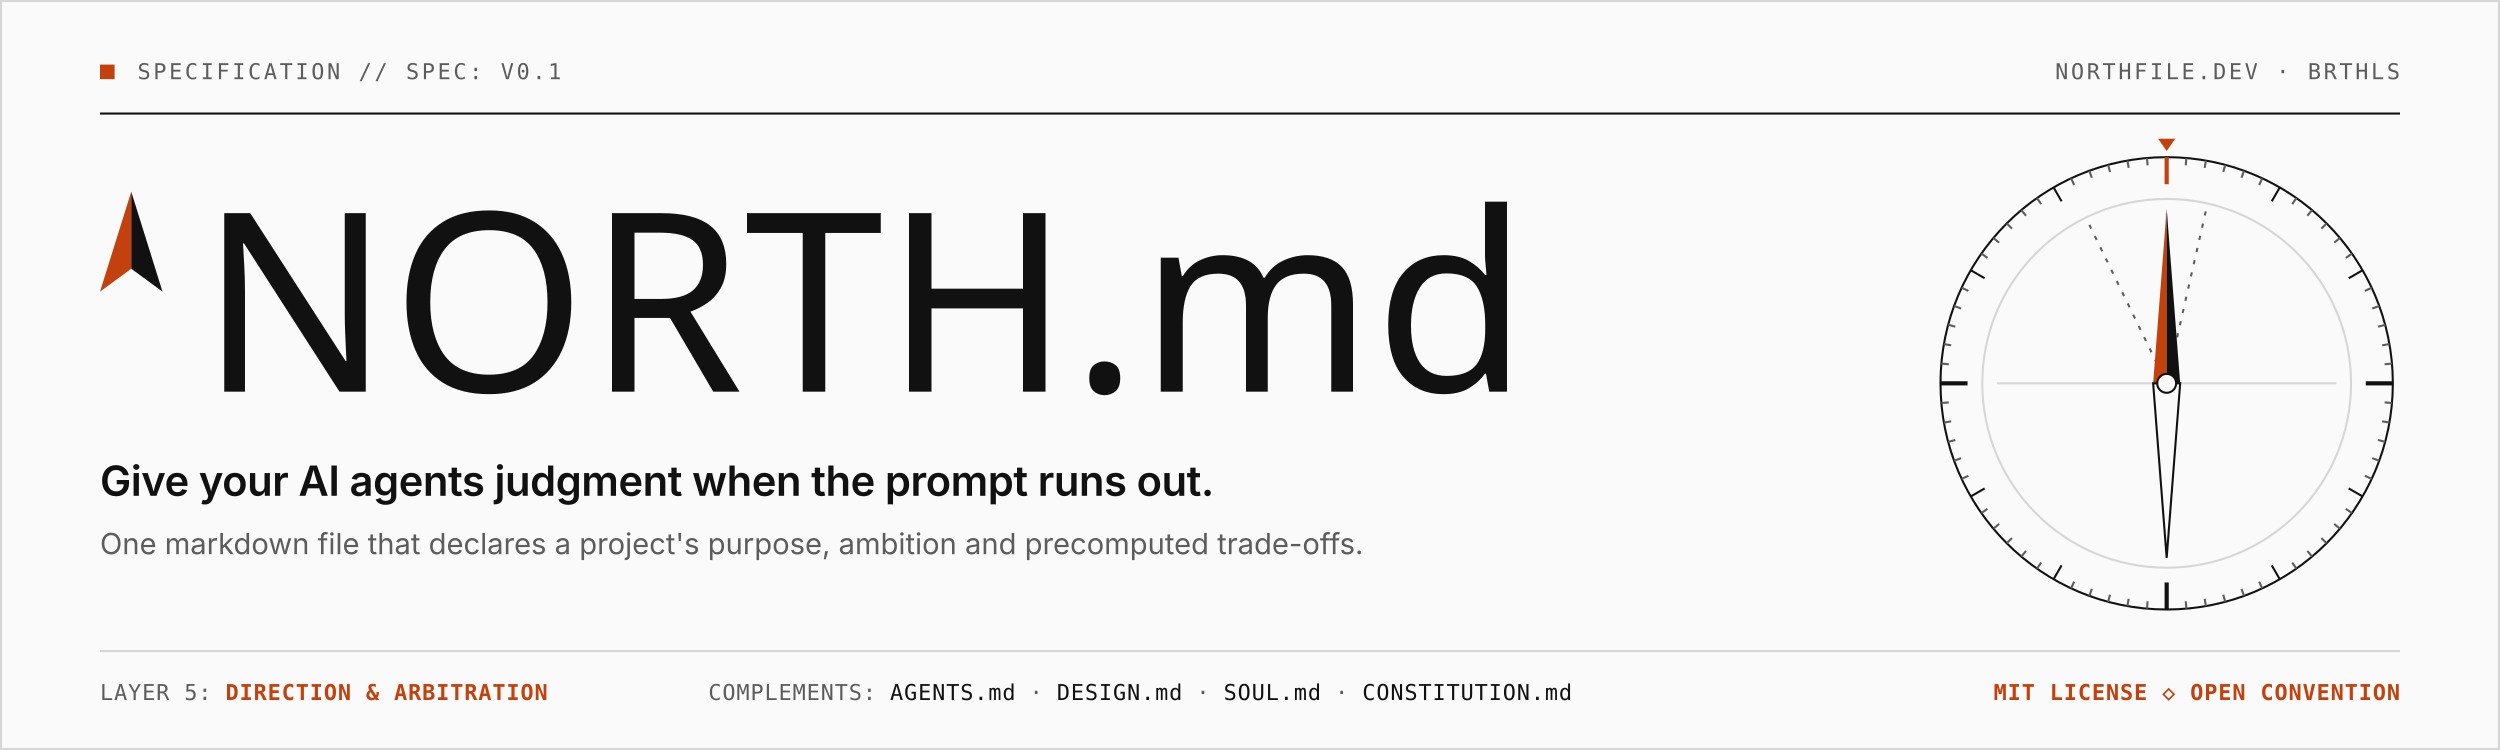
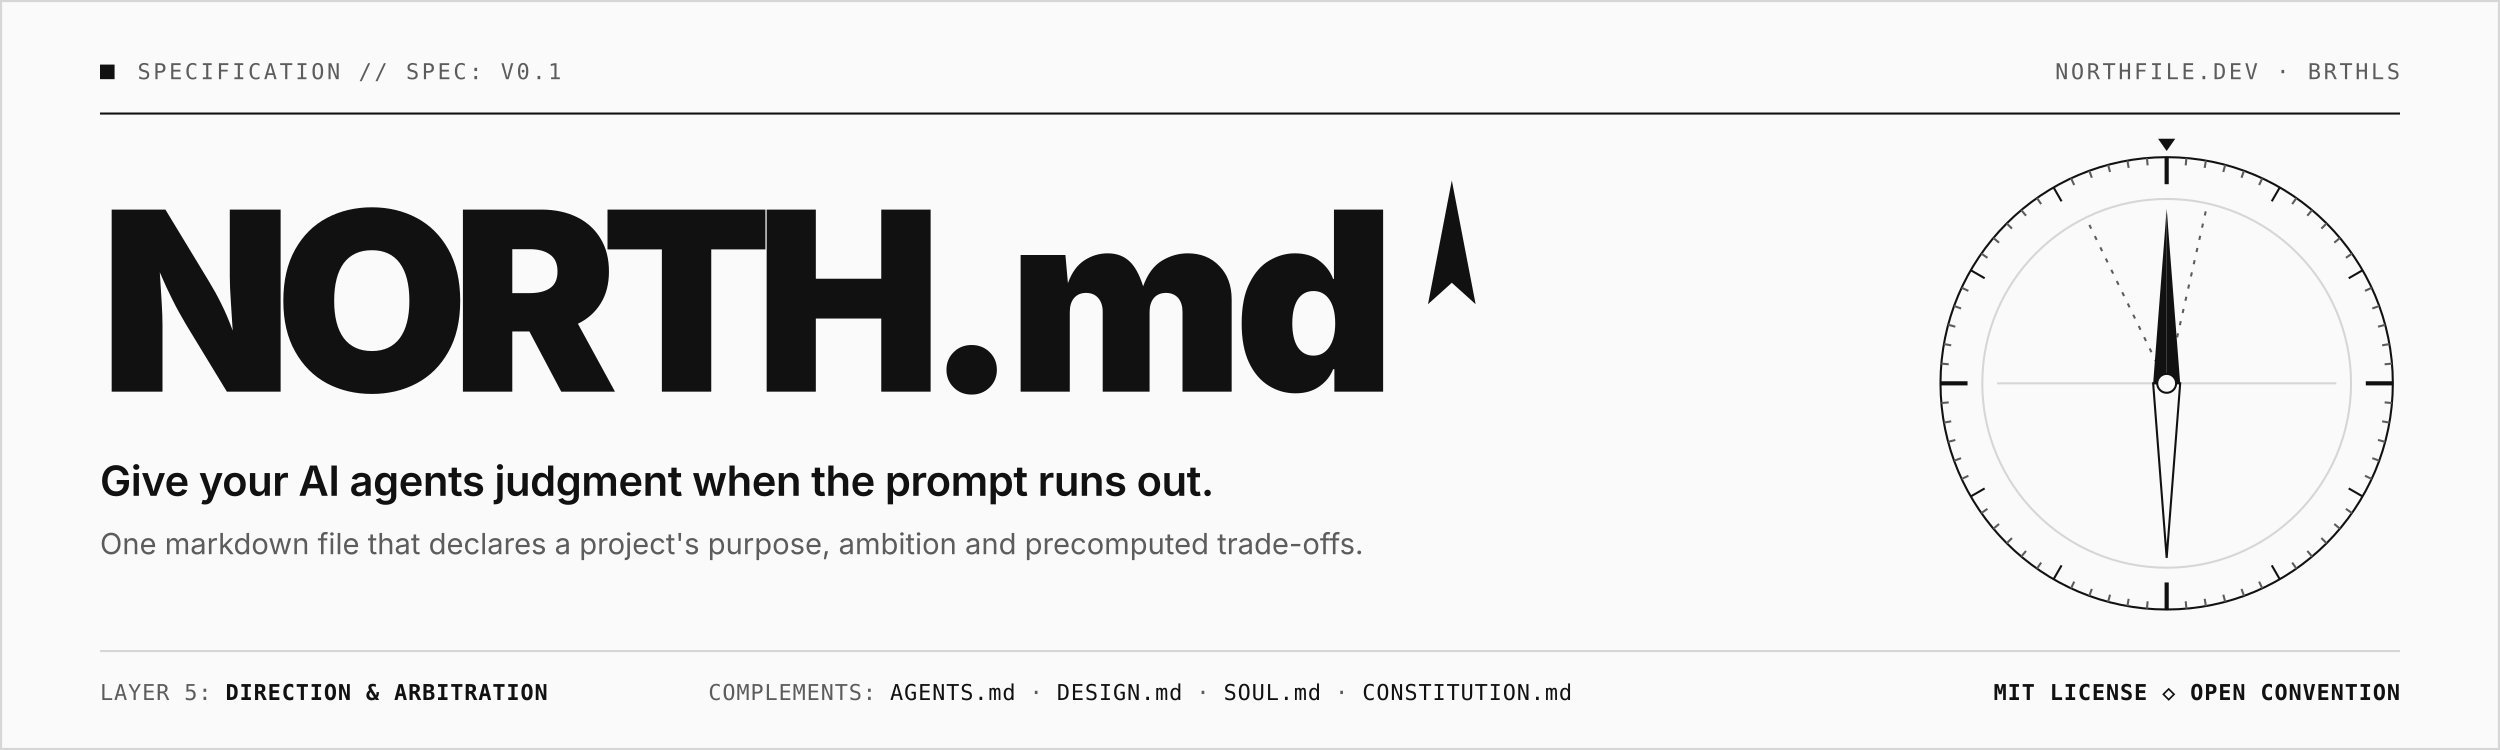
<svg xmlns="http://www.w3.org/2000/svg" viewBox="0 0 1200 360" width="100%" height="100%" fill="none">
  <rect width="1200" height="360" fill="#fafafa" />
  <rect x="0.5" y="0.5" width="1199" height="359" stroke="#d6d6d6" stroke-width="1" />
-   <rect x="48" y="31" width="7" height="7" fill="#c2410c" />
+   <rect x="48" y="31" width="7" height="7" fill="#111111" />
  <text x="66" y="38" font-family="'JetBrains Mono', ui-monospace, Menlo, monospace" font-size="10.5" fill="#5c5c5c" letter-spacing="0.12em">SPECIFICATION // SPEC: V0.1</text>
  <text x="1152" y="38" text-anchor="end" font-family="'JetBrains Mono', ui-monospace, Menlo, monospace" font-size="10.5" fill="#5c5c5c" letter-spacing="0.12em">NORTHFILE.DEV · BRTHLS</text>
  <line x1="48" y1="54.5" x2="1152" y2="54.5" stroke="#111111" stroke-width="1" />
-   <path d="M63 92 L48 140 L63 129 Z" fill="#c2410c" />
-   <path d="M63 92 L78 140 L63 129 Z" fill="#111111" />
-   <text x="96" y="188" font-family="'Anton', Impact, 'Arial Narrow', sans-serif" font-size="120" fill="#111111" letter-spacing="0.005em">NORTH.md</text>
+   <path transform="translate(48 84.3)" fill="#111111" d="M30 103.7L5.6 103.7L5.6 16.3L31.4 16.3L52.2 50.6Q55.5 56.0 58.2 61.5Q61.0 67.0 63.7 74.4L63.7 74.4Q63.3 67.7 62.8 60.4Q62.3 53.1 62.3 48.3L62.3 48.3L62.3 16.3L86.7 16.3L86.7 103.7L60.9 103.7L41.5 71.8Q37.5 65.1 34.7 59.4Q31.8 53.7 28.7 46.4L28.7 46.4Q29.2 53.9 29.6 60.7Q30 67.4 30 71.8L30 71.8L30 103.7ZM130.5 104.8L130.5 104.8Q118.6 104.8 108.9 99.7Q99.3 94.5 93.7 84.5Q88.0 74.5 88.0 60.1L88.0 60.1Q88.0 45.5 93.7 35.4Q99.3 25.4 108.9 20.3Q118.6 15.2 130.5 15.2L130.5 15.2Q142.4 15.2 152.0 20.3Q161.6 25.4 167.2 35.4Q172.9 45.5 172.9 60.1L172.9 60.1Q172.9 74.6 167.2 84.6Q161.6 94.6 152.0 99.7Q142.4 104.8 130.5 104.8ZM130.5 84.2L130.5 84.2Q139.3 84.2 143.9 78.0Q148.5 71.8 148.5 60.1L148.5 60.1Q148.5 48.3 143.9 42.0Q139.3 35.8 130.5 35.8L130.5 35.8Q121.7 35.8 117.0 42.0Q112.4 48.3 112.4 60.1L112.4 60.1Q112.4 71.8 117.0 78.0Q121.7 84.2 130.5 84.2ZM197.9 103.7L174.2 103.7L174.2 16.3L211.8 16.3Q221.6 16.3 228.9 19.9Q236.1 23.4 240.2 30.1Q244.3 36.7 244.3 46.0L244.3 46.0Q244.3 55.1 240.3 61.4Q236.4 67.7 229.4 71.1L229.4 71.1L247.2 103.7L221.4 103.7L206.1 74.8L197.9 74.8L197.9 103.7ZM197.9 35.3L197.9 56.4L206.2 56.4Q212.5 56.4 216.0 54.0Q219.6 51.6 219.6 46.0L219.6 46.0Q219.6 40.4 216.0 37.9Q212.5 35.3 206.2 35.3L206.2 35.3L197.9 35.3ZM269.7 35.4L243.6 35.4L243.6 16.3L319.4 16.3L319.4 35.4L293.4 35.4L293.4 103.7L269.7 103.7L269.7 35.4ZM343.6 103.7L320.0 103.7L320.0 16.3L343.6 16.3L343.6 49.5L375.0 49.5L375.0 16.3L398.7 16.3L398.7 103.7L375.0 103.7L375.0 68.6L343.6 68.6L343.6 103.7Z  M418.4 105.1L418.4 105.1Q413.2 105.1 409.8 101.7Q406.3 98.3 406.3 93.2L406.3 93.2Q406.3 88.1 409.8 84.7Q413.2 81.3 418.4 81.3L418.4 81.3Q423.5 81.3 427.0 84.7Q430.5 88.1 430.5 93.2L430.5 93.2Q430.5 98.3 427.0 101.7Q423.5 105.1 418.4 105.1ZM465.5 103.7L441.9 103.7L441.9 38.1L463.4 38.1L464.6 51.6Q467.4 43.9 472.6 40.6Q477.7 37.3 483.7 37.3L483.7 37.3Q489.9 37.3 493.9 40.9Q498.0 44.5 500.7 53.1L500.7 53.1Q503.8 44.5 509.6 40.9Q515.5 37.3 522.1 37.3L522.1 37.3Q531.5 37.3 537.3 43.4Q543.2 49.4 543.2 59.5L543.2 59.5L543.2 103.7L519.6 103.7L519.6 65.4Q519.6 61.2 517.5 58.7Q515.3 56.3 511.7 56.3L511.7 56.3Q508.0 56.3 505.9 58.7Q503.8 61.2 503.8 65.4L503.8 65.4L503.8 103.7L481.3 103.7L481.3 65.4Q481.3 61.2 479.1 58.7Q477.0 56.3 473.3 56.3L473.3 56.3Q469.7 56.3 467.6 58.7Q465.5 61.2 465.5 65.4L465.5 65.4L465.5 103.7ZM573.8 104.5L573.8 104.5Q566.8 104.5 560.9 100.8Q555.0 97.1 551.5 89.7Q548.0 82.3 548.0 71.0L548.0 71.0Q548.0 59.1 551.7 51.7Q555.4 44.2 561.2 40.8Q567.1 37.3 573.5 37.3L573.5 37.3Q580.9 37.3 585.5 41.0Q590.1 44.6 591.9 49.6L591.9 49.6L592.3 49.6L592.3 16.3L615.9 16.3L615.9 103.7L592.5 103.7L592.5 92.9L591.9 92.9Q590.0 97.9 585.3 101.2Q580.7 104.5 573.8 104.5ZM582.5 86.4L582.5 86.4Q587.3 86.4 590.1 82.2Q592.9 78.0 592.9 71.0L592.9 71.0Q592.9 63.6 590.1 59.5Q587.3 55.4 582.5 55.4L582.5 55.4Q577.6 55.4 574.9 59.5Q572.3 63.6 572.3 71.0L572.3 71.0Q572.3 78.2 574.9 82.3Q577.6 86.4 582.5 86.4Z " />
+   <path transform="translate(685.44 86.58) scale(2.286)" fill="#111111" d="M5 0 10 26 5 21.5 0 26Z" />
  <text x="48" y="238" font-family="'Inter', -apple-system, 'Segoe UI', Helvetica, Arial, sans-serif" font-size="20" fill="#111111" font-weight="600" letter-spacing="-0.01em">Give your AI agents judgment when the prompt runs out.</text>
  <text x="48" y="266" font-family="'Inter', -apple-system, 'Segoe UI', Helvetica, Arial, sans-serif" font-size="14" fill="#5c5c5c">One markdown file that declares a project's purpose, ambition and precomputed trade-offs.</text>
  <g>
    <circle cx="1040" cy="184" r="108.56" stroke="#111111" stroke-width="1" />
    <circle cx="1040" cy="184" r="88.50" stroke="#d6d6d6" stroke-width="1" />
    <path d="M1040.00 102.58 L1040.00 265.42 M958.58 184.00 L1121.42 184.00" stroke="#d6d6d6" stroke-width="1" />
-     <path d="M1040.00 75.44 L1040.00 88.42" stroke="#c2410c" stroke-width="2" />
+     <path d="M1040.00 75.44 L1040.00 88.42" stroke="#111111" stroke-width="2" />
    <path d="M1049.46 75.85 L1049.15 79.38" stroke="#5c5c5c" stroke-width="1" />
    <path d="M1058.85 77.09 L1058.24 80.58" stroke="#5c5c5c" stroke-width="1" />
    <path d="M1068.10 79.14 L1067.18 82.56" stroke="#5c5c5c" stroke-width="1" />
    <path d="M1077.13 81.99 L1075.92 85.31" stroke="#5c5c5c" stroke-width="1" />
    <path d="M1085.88 85.61 L1084.38 88.82" stroke="#5c5c5c" stroke-width="1" />
    <path d="M1094.28 89.98 L1090.44 96.63" stroke="#111111" stroke-width="1" />
    <path d="M1102.27 95.07 L1100.24 97.97" stroke="#5c5c5c" stroke-width="1" />
    <path d="M1109.78 100.84 L1107.51 103.55" stroke="#5c5c5c" stroke-width="1" />
    <path d="M1116.76 107.24 L1114.26 109.74" stroke="#5c5c5c" stroke-width="1" />
    <path d="M1123.16 114.22 L1120.45 116.49" stroke="#5c5c5c" stroke-width="1" />
    <path d="M1128.93 121.73 L1126.03 123.76" stroke="#5c5c5c" stroke-width="1" />
    <path d="M1134.02 129.72 L1127.37 133.56" stroke="#111111" stroke-width="1" />
    <path d="M1138.39 138.12 L1135.18 139.62" stroke="#5c5c5c" stroke-width="1" />
    <path d="M1142.01 146.87 L1138.69 148.08" stroke="#5c5c5c" stroke-width="1" />
    <path d="M1144.86 155.90 L1141.44 156.82" stroke="#5c5c5c" stroke-width="1" />
    <path d="M1146.91 165.15 L1143.42 165.76" stroke="#5c5c5c" stroke-width="1" />
    <path d="M1148.15 174.54 L1144.62 174.85" stroke="#5c5c5c" stroke-width="1" />
    <path d="M1148.56 184.00 L1135.58 184.00" stroke="#111111" stroke-width="2" />
    <path d="M1148.15 193.46 L1144.62 193.15" stroke="#5c5c5c" stroke-width="1" />
    <path d="M1146.91 202.85 L1143.42 202.24" stroke="#5c5c5c" stroke-width="1" />
    <path d="M1144.86 212.10 L1141.44 211.18" stroke="#5c5c5c" stroke-width="1" />
    <path d="M1142.01 221.13 L1138.69 219.92" stroke="#5c5c5c" stroke-width="1" />
    <path d="M1138.39 229.88 L1135.18 228.38" stroke="#5c5c5c" stroke-width="1" />
    <path d="M1134.02 238.28 L1127.37 234.44" stroke="#111111" stroke-width="1" />
    <path d="M1128.93 246.27 L1126.03 244.24" stroke="#5c5c5c" stroke-width="1" />
    <path d="M1123.16 253.78 L1120.45 251.51" stroke="#5c5c5c" stroke-width="1" />
    <path d="M1116.76 260.76 L1114.26 258.26" stroke="#5c5c5c" stroke-width="1" />
    <path d="M1109.78 267.16 L1107.51 264.45" stroke="#5c5c5c" stroke-width="1" />
    <path d="M1102.27 272.93 L1100.24 270.03" stroke="#5c5c5c" stroke-width="1" />
    <path d="M1094.28 278.02 L1090.44 271.37" stroke="#111111" stroke-width="1" />
    <path d="M1085.88 282.39 L1084.38 279.18" stroke="#5c5c5c" stroke-width="1" />
    <path d="M1077.13 286.01 L1075.92 282.69" stroke="#5c5c5c" stroke-width="1" />
    <path d="M1068.10 288.86 L1067.18 285.44" stroke="#5c5c5c" stroke-width="1" />
    <path d="M1058.85 290.91 L1058.24 287.42" stroke="#5c5c5c" stroke-width="1" />
    <path d="M1049.46 292.15 L1049.15 288.62" stroke="#5c5c5c" stroke-width="1" />
    <path d="M1040.00 292.56 L1040.00 279.58" stroke="#111111" stroke-width="2" />
    <path d="M1030.54 292.15 L1030.85 288.62" stroke="#5c5c5c" stroke-width="1" />
    <path d="M1021.15 290.91 L1021.76 287.42" stroke="#5c5c5c" stroke-width="1" />
    <path d="M1011.90 288.86 L1012.82 285.44" stroke="#5c5c5c" stroke-width="1" />
    <path d="M1002.87 286.01 L1004.08 282.69" stroke="#5c5c5c" stroke-width="1" />
    <path d="M994.12 282.39 L995.62 279.18" stroke="#5c5c5c" stroke-width="1" />
    <path d="M985.72 278.02 L989.56 271.37" stroke="#111111" stroke-width="1" />
    <path d="M977.73 272.93 L979.76 270.03" stroke="#5c5c5c" stroke-width="1" />
    <path d="M970.22 267.16 L972.49 264.45" stroke="#5c5c5c" stroke-width="1" />
    <path d="M963.24 260.76 L965.74 258.26" stroke="#5c5c5c" stroke-width="1" />
    <path d="M956.84 253.78 L959.55 251.51" stroke="#5c5c5c" stroke-width="1" />
    <path d="M951.07 246.27 L953.97 244.24" stroke="#5c5c5c" stroke-width="1" />
    <path d="M945.98 238.28 L952.63 234.44" stroke="#111111" stroke-width="1" />
    <path d="M941.61 229.88 L944.82 228.38" stroke="#5c5c5c" stroke-width="1" />
    <path d="M937.99 221.13 L941.31 219.92" stroke="#5c5c5c" stroke-width="1" />
    <path d="M935.14 212.10 L938.56 211.18" stroke="#5c5c5c" stroke-width="1" />
    <path d="M933.09 202.85 L936.58 202.24" stroke="#5c5c5c" stroke-width="1" />
    <path d="M931.85 193.46 L935.38 193.15" stroke="#5c5c5c" stroke-width="1" />
    <path d="M931.44 184.00 L944.42 184.00" stroke="#111111" stroke-width="2" />
    <path d="M931.85 174.54 L935.38 174.85" stroke="#5c5c5c" stroke-width="1" />
    <path d="M933.09 165.15 L936.58 165.76" stroke="#5c5c5c" stroke-width="1" />
    <path d="M935.14 155.90 L938.56 156.82" stroke="#5c5c5c" stroke-width="1" />
    <path d="M937.99 146.87 L941.31 148.08" stroke="#5c5c5c" stroke-width="1" />
    <path d="M941.61 138.12 L944.82 139.62" stroke="#5c5c5c" stroke-width="1" />
    <path d="M945.98 129.72 L952.63 133.56" stroke="#111111" stroke-width="1" />
    <path d="M951.07 121.73 L953.97 123.76" stroke="#5c5c5c" stroke-width="1" />
    <path d="M956.84 114.22 L959.55 116.49" stroke="#5c5c5c" stroke-width="1" />
    <path d="M963.24 107.24 L965.74 109.74" stroke="#5c5c5c" stroke-width="1" />
    <path d="M970.22 100.84 L972.49 103.55" stroke="#5c5c5c" stroke-width="1" />
    <path d="M977.73 95.07 L979.76 97.97" stroke="#5c5c5c" stroke-width="1" />
    <path d="M985.72 89.98 L989.55 96.63" stroke="#111111" stroke-width="1" />
    <path d="M994.12 85.61 L995.62 88.82" stroke="#5c5c5c" stroke-width="1" />
    <path d="M1002.87 81.99 L1004.08 85.31" stroke="#5c5c5c" stroke-width="1" />
    <path d="M1011.90 79.14 L1012.82 82.56" stroke="#5c5c5c" stroke-width="1" />
    <path d="M1021.15 77.09 L1021.76 80.58" stroke="#5c5c5c" stroke-width="1" />
    <path d="M1030.54 75.85 L1030.85 79.38" stroke="#5c5c5c" stroke-width="1" />
-     <path d="M1035.87 66.59 L1044.13 66.59 L1040.00 72.49 Z" fill="#c2410c" />
+     <path d="M1035.87 66.59 L1044.13 66.59 L1040.00 72.49 Z" fill="#111111" />
    <path d="M1035.34 174.45 L1001.20 104.46" stroke="#5c5c5c" stroke-width="1" stroke-dasharray="2 4" />
    <path d="M1042.35 173.64 L1059.61 97.70" stroke="#5c5c5c" stroke-width="1" stroke-dasharray="2 4" />
-     <path d="M1040.00 100.22 L1033.51 184.00 L1040.00 184.00 Z" fill="#c2410c" />
+     <path d="M1040.00 100.22 L1033.51 184.00 L1040.00 184.00 Z" fill="#111111" />
    <path d="M1040.00 100.22 L1046.49 184.00 L1040.00 184.00 Z" fill="#111111" />
    <path d="M1033.51 184.00 L1040.00 267.78 L1046.49 184.00 Z" fill="#fafafa" stroke="#111111" stroke-width="1" />
    <circle cx="1040" cy="184" r="4.54" fill="#fafafa" stroke="#111111" stroke-width="1" />
  </g>
  <line x1="48" y1="312.5" x2="1152" y2="312.5" stroke="#d6d6d6" stroke-width="1" />
-   <text x="48" y="336" font-family="'JetBrains Mono', ui-monospace, Menlo, monospace" font-size="10.5" fill="#5c5c5c" letter-spacing="0.04em">LAYER 5: <tspan fill="#c2410c" font-weight="700">DIRECTION &amp; ARBITRATION</tspan>
+   <text x="48" y="336" font-family="'JetBrains Mono', ui-monospace, Menlo, monospace" font-size="10.5" fill="#5c5c5c" letter-spacing="0.04em">LAYER 5: <tspan fill="#111111" font-weight="700">DIRECTION &amp; ARBITRATION</tspan>
  </text>
  <text x="340" y="336" font-family="'JetBrains Mono', ui-monospace, Menlo, monospace" font-size="10.5" fill="#5c5c5c" letter-spacing="0.04em">COMPLEMENTS: <tspan fill="#111111">AGENTS.md</tspan> · <tspan fill="#111111">DESIGN.md</tspan> · <tspan fill="#111111">SOUL.md</tspan> · <tspan fill="#111111">CONSTITUTION.md</tspan>
  </text>
-   <text x="1152" y="336" text-anchor="end" font-family="'JetBrains Mono', ui-monospace, Menlo, monospace" font-size="10.5" fill="#c2410c" font-weight="700" letter-spacing="0.04em">MIT LICENSE ◇ OPEN CONVENTION</text>
+   <text x="1152" y="336" text-anchor="end" font-family="'JetBrains Mono', ui-monospace, Menlo, monospace" font-size="10.5" fill="#111111" font-weight="700" letter-spacing="0.04em">MIT LICENSE ◇ OPEN CONVENTION</text>
</svg>
